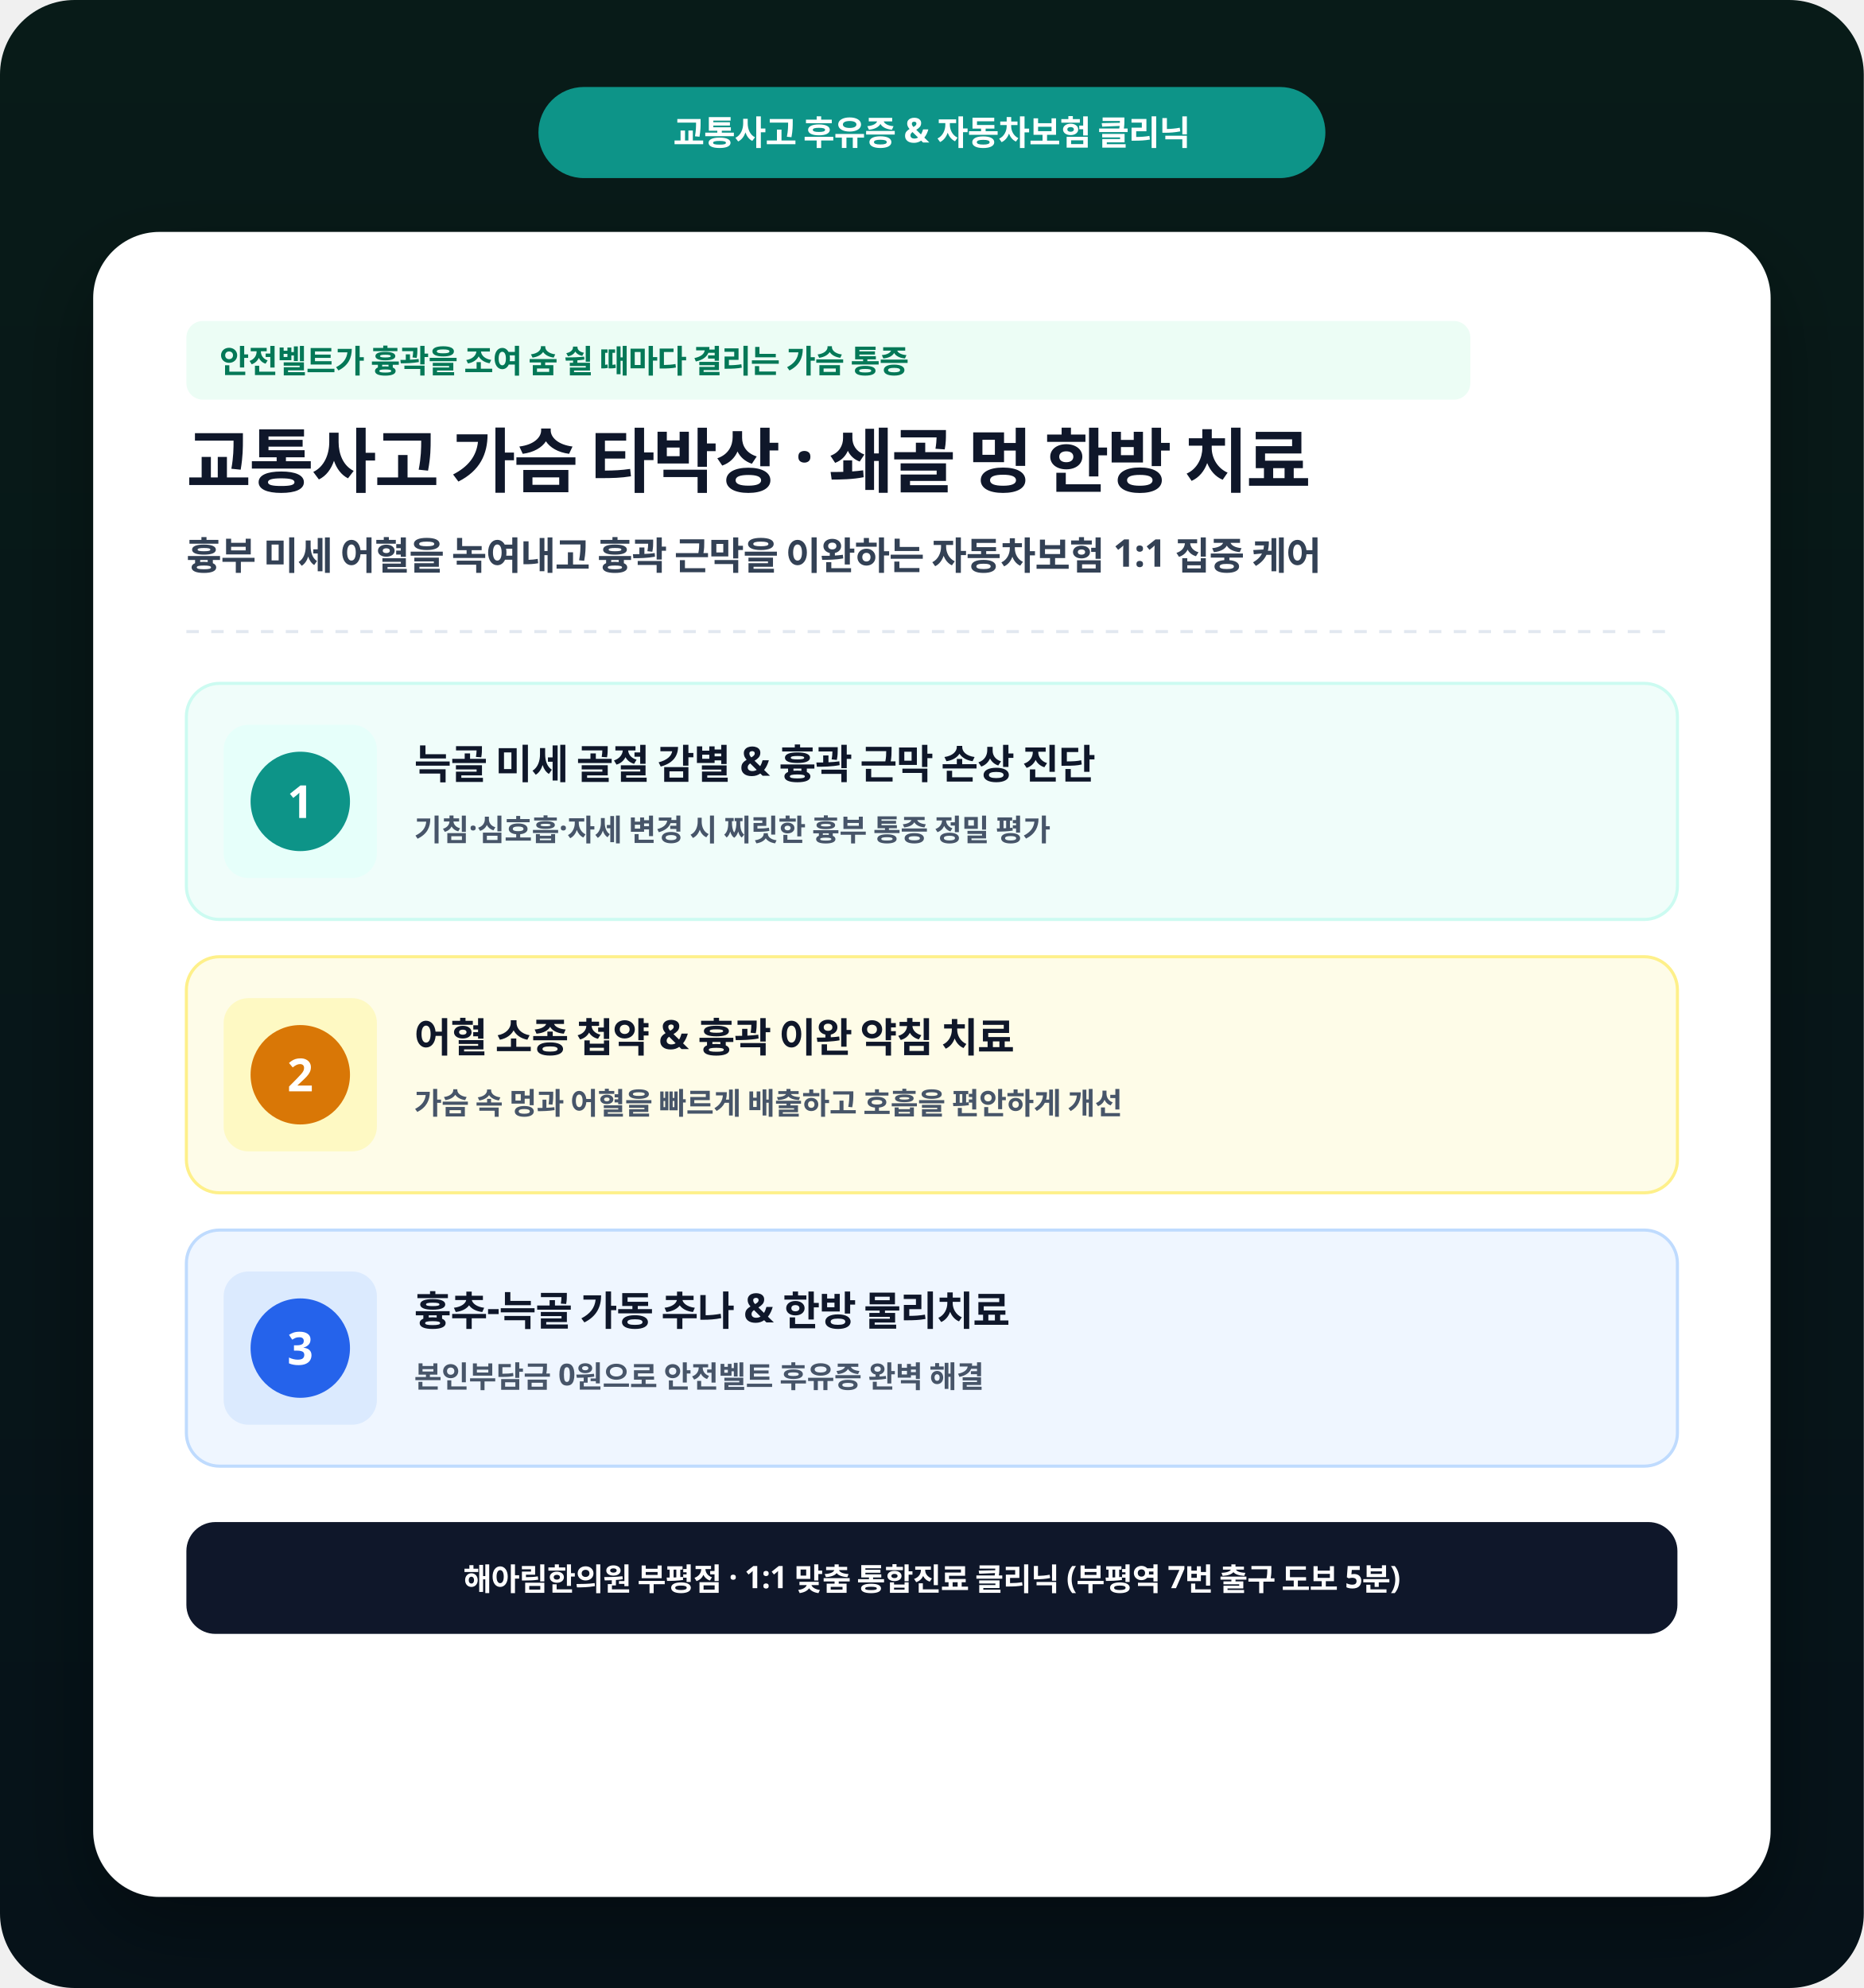
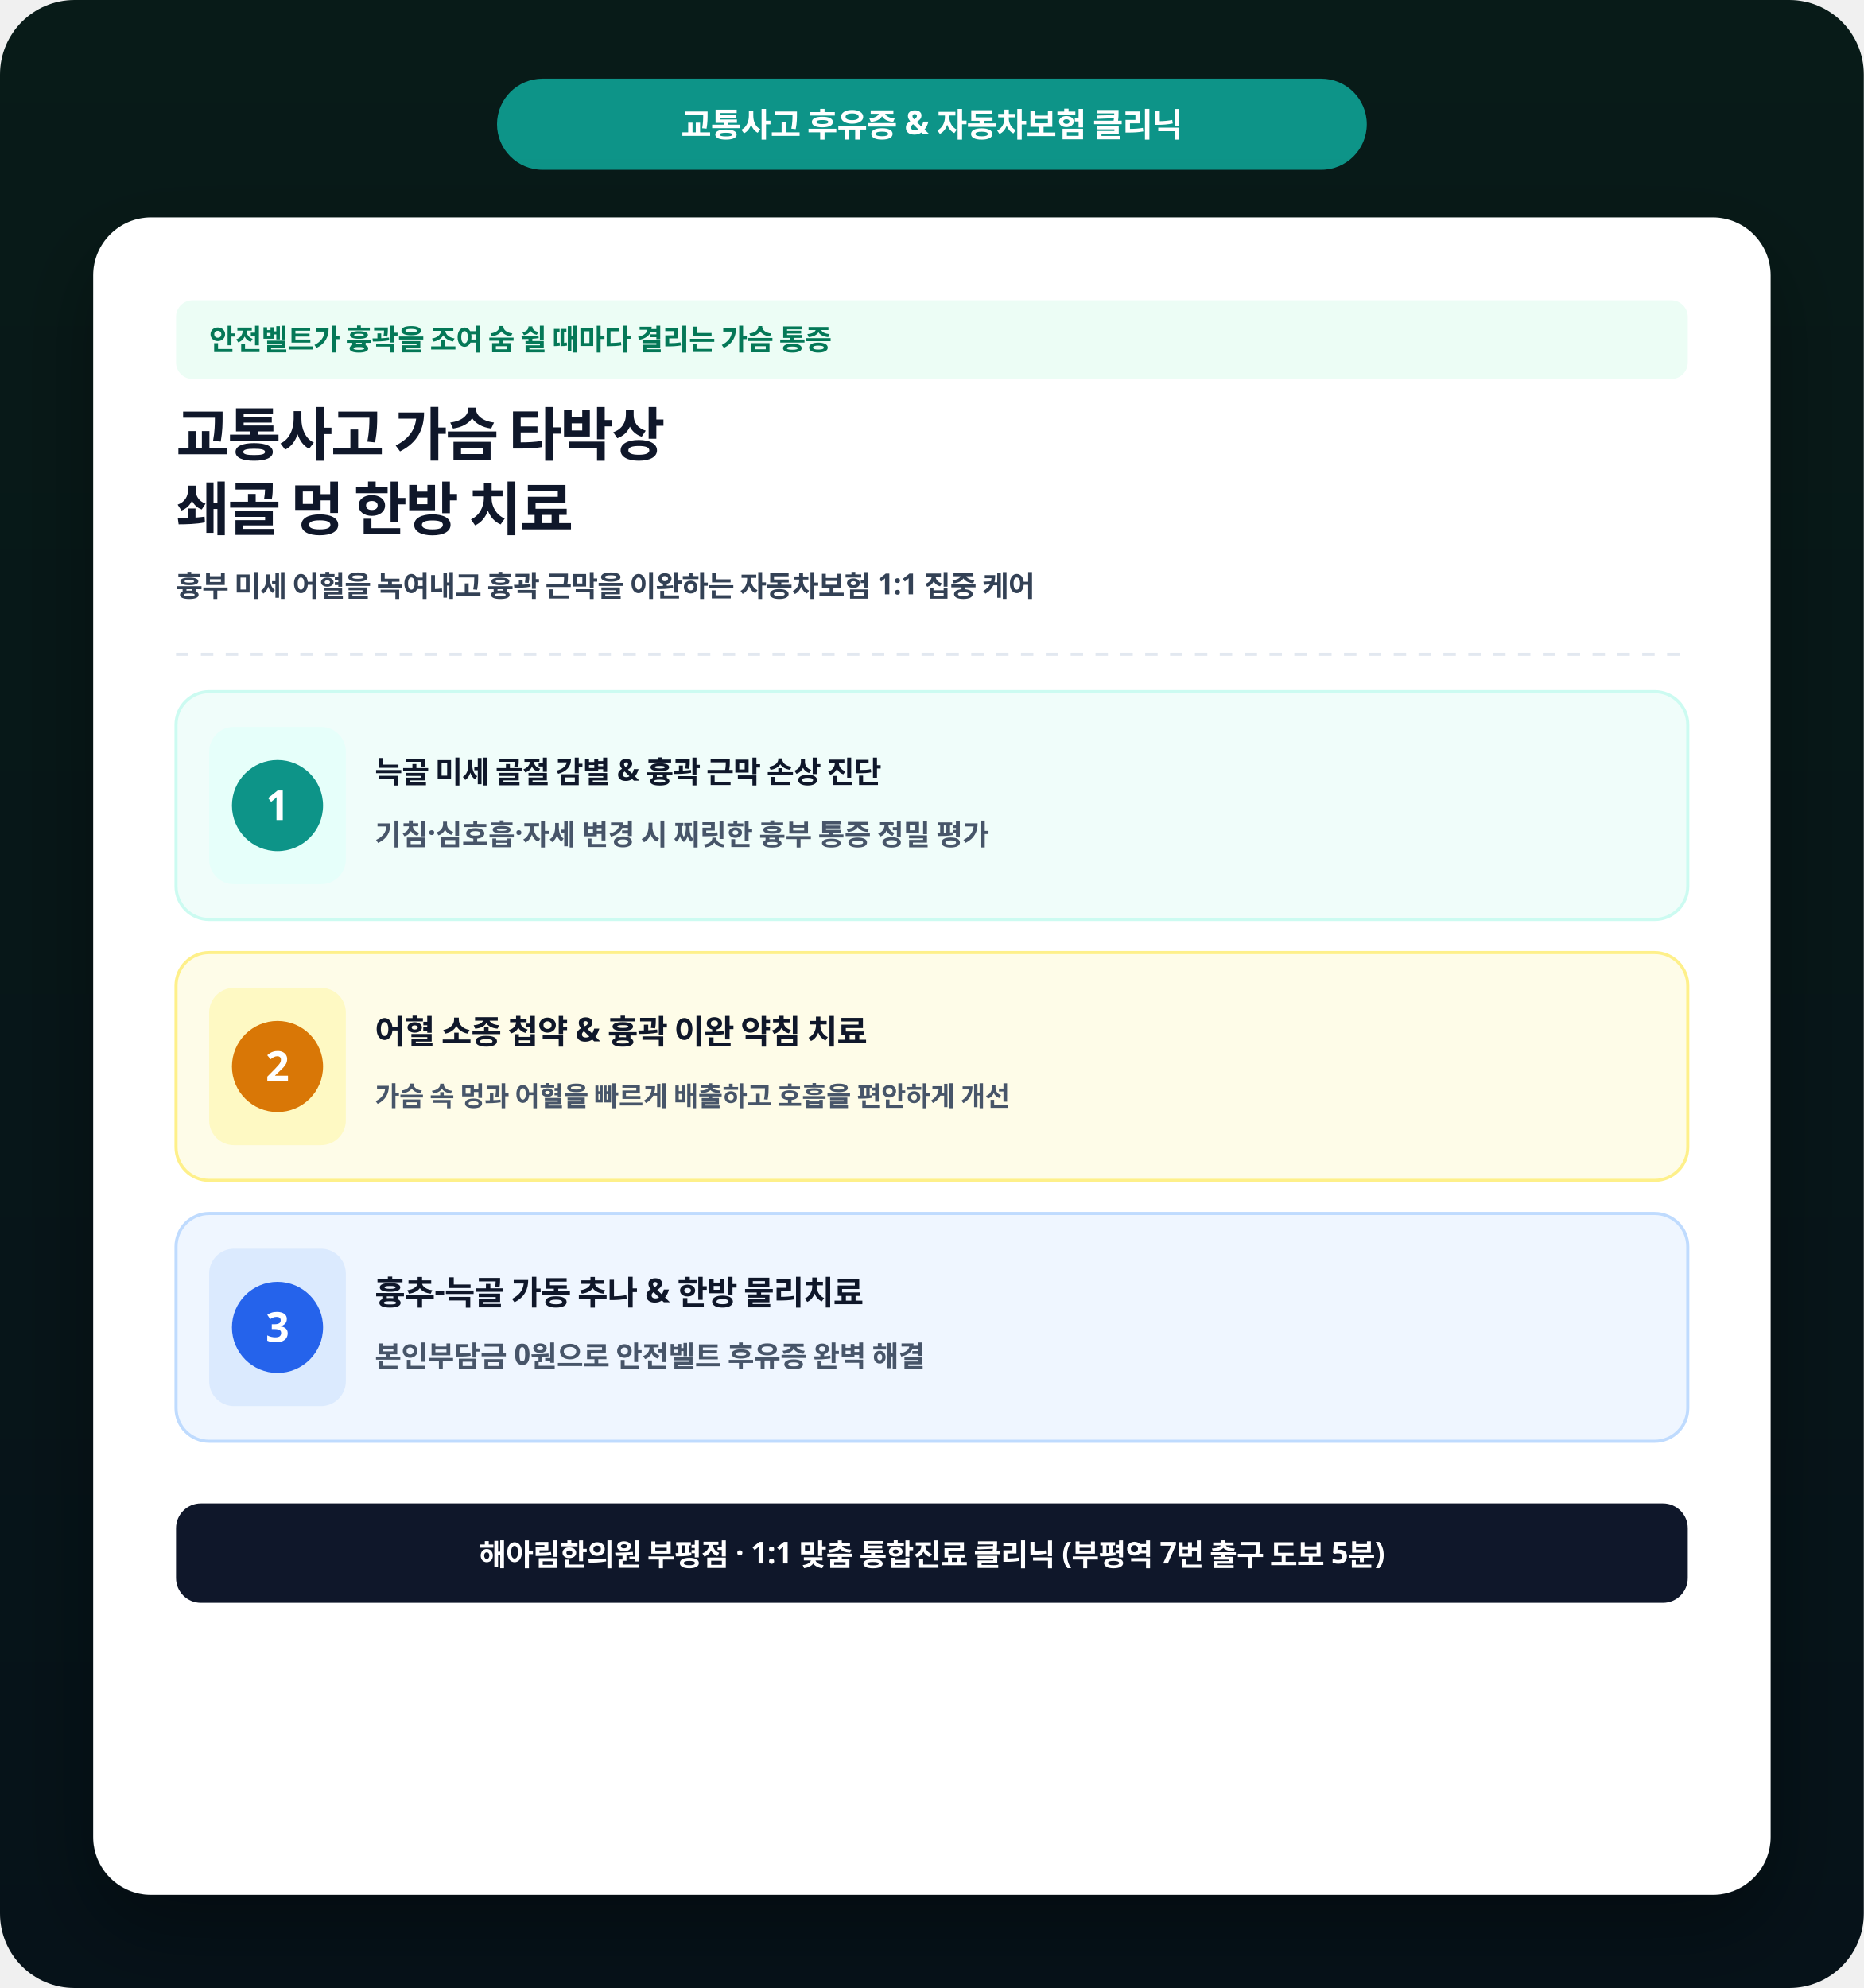
<svg xmlns="http://www.w3.org/2000/svg" width="900" height="960" viewBox="0 0 900 960">
  <defs>
    <linearGradient id="bgGrad" x1="0%" y1="0%" x2="0%" y2="100%">
      <stop offset="0%" stop-color="#081b18" />
      <stop offset="100%" stop-color="#061219" />
    </linearGradient>
    <filter id="cardShadow" x="-10%" y="-10%" width="120%" height="120%">
      <feDropShadow dx="0" dy="16" stdDeviation="20" flood-color="#000000" flood-opacity="0.35" />
    </filter>
  </defs>
  <rect x="0" y="0" width="900" height="960" rx="36" fill="url(#bgGrad)" />
-   <g transform="translate(450, 64)">
-     <rect x="-190" y="-22" width="380" height="44" rx="22" fill="#0d9488" />
-     <text x="0" y="6" font-size="16.5" font-weight="900" fill="#ffffff" text-anchor="middle" font-family="Pretendard, 'Malgun Gothic', sans-serif" letter-spacing="-0.02em">
+   <g transform="translate(450, 60)">
+     <rect x="-210" y="-22" width="420" height="44" rx="22" fill="#0d9488" />
+     <text x="0" y="6" font-size="16" font-weight="900" fill="#ffffff" text-anchor="middle" font-family="Pretendard, 'Malgun Gothic', sans-serif" letter-spacing="-0.02em">
      교통사고 후유증 &amp; 자동차보험 클리닉
    </text>
  </g>
  <g filter="url(#cardShadow)">
-     <rect x="45" y="112" width="810" height="804" rx="32" fill="#ffffff" />
+     <rect x="45" y="105" width="810" height="810" rx="28" fill="#ffffff" />
  </g>
-   <g transform="translate(90, 155)">
-     <rect x="0" y="0" width="620" height="38" rx="8" fill="#ecfdf5" />
-     <text x="16" y="25" font-size="15.5" font-weight="900" fill="#047857" font-family="Pretendard, 'Malgun Gothic', sans-serif" letter-spacing="-0.02em">
+   <g transform="translate(85, 145)">
+     <rect x="0" y="0" width="730" height="38" rx="8" fill="#ecfdf5" />
+     <text x="16" y="24" font-size="14" font-weight="900" fill="#047857" font-family="Pretendard, 'Malgun Gothic', sans-serif" letter-spacing="-0.02em">
      안전벨트가 흉곽을 조여 숨 쉴 때마다 결리는 가슴 통증
    </text>
  </g>
-   <g transform="translate(90, 235)">
-     <text font-size="34" font-weight="900" fill="#0f172a" font-family="Pretendard, 'Malgun Gothic', sans-serif" letter-spacing="-0.03em">
-       교통사고 가슴 타박상 · 쇄골 멍 한방 치료
-     </text>
+   <g>
+     <text x="85" y="220" font-size="28" font-weight="900" fill="#0f172a" font-family="Pretendard, 'Malgun Gothic', sans-serif" letter-spacing="-0.03em">교통사고 가슴 타박상</text>
+     <text x="85" y="256" font-size="28" font-weight="900" fill="#0f172a" font-family="Pretendard, 'Malgun Gothic', sans-serif" letter-spacing="-0.03em">쇄골 멍 한방 치료</text>
  </g>
-   <g transform="translate(90, 275)">
-     <text font-size="18.5" font-weight="800" fill="#334155" font-family="Pretendard, 'Malgun Gothic', sans-serif" letter-spacing="-0.02em">
+   <g>
+     <text x="85" y="288" font-size="14" font-weight="800" fill="#334155" font-family="Pretendard, 'Malgun Gothic', sans-serif" letter-spacing="-0.02em">
      흉부 미세 어혈을 녹여내고 흉곽 근막을 이완하는 자동차보험 1:1 집중 케어
    </text>
  </g>
-   <line x1="90" y1="305" x2="810" y2="305" stroke="#e2e8f0" stroke-width="1.5" stroke-dasharray="6,6" />
-   <g transform="translate(90, 330)">
-     <rect x="0" y="0" width="720" height="114" rx="16" fill="#f0fdfa" stroke="#ccfbf1" stroke-width="1.5" />
-     <rect x="18" y="20" width="74" height="74" rx="12" fill="#e6fffa" />
-     <circle cx="55" cy="57" r="24" fill="#0d9488" />
-     <text x="55" y="65" font-size="22" font-weight="900" fill="#ffffff" text-anchor="middle" font-family="Pretendard, 'Malgun Gothic', sans-serif">1</text>
-     <text x="110" y="46" font-size="19.5" font-weight="900" fill="#0f172a" font-family="Pretendard, 'Malgun Gothic', sans-serif" letter-spacing="-0.02em">
+   <line x1="85" y1="316" x2="815" y2="316" stroke="#e2e8f0" stroke-width="1.5" stroke-dasharray="6,6" />
+   <g transform="translate(85, 334)">
+     <rect x="0" y="0" width="730" height="110" rx="16" fill="#f0fdfa" stroke="#ccfbf1" stroke-width="1.5" />
+     <rect x="16" y="17" width="66" height="76" rx="12" fill="#e6fffa" />
+     <circle cx="49" cy="55" r="22" fill="#0d9488" />
+     <text x="49" y="62" font-size="20" font-weight="900" fill="#ffffff" text-anchor="middle" font-family="Pretendard, 'Malgun Gothic', sans-serif">1</text>
+     <text x="96" y="44" font-size="14.5" font-weight="900" fill="#0f172a" font-family="Pretendard, 'Malgun Gothic', sans-serif" letter-spacing="-0.02em">
      늑골 미세 골절 감별 &amp; 흉곽 근막 손상 진단
    </text>
-     <text x="110" y="76" font-size="14.5" font-weight="600" fill="#475569" font-family="Pretendard, 'Malgun Gothic', sans-serif" letter-spacing="-0.01em">
+     <text x="96" y="74" font-size="14" font-weight="600" fill="#475569" font-family="Pretendard, 'Malgun Gothic', sans-serif" letter-spacing="-0.01em">
      기침·심호흡·자세 변경 시 찌릿한 흉부 통증 정밀 평가
    </text>
  </g>
-   <g transform="translate(90, 462)">
-     <rect x="0" y="0" width="720" height="114" rx="16" fill="#fefce8" stroke="#fef08a" stroke-width="1.5" />
-     <rect x="18" y="20" width="74" height="74" rx="12" fill="#fef9c3" />
-     <circle cx="55" cy="57" r="24" fill="#d97706" />
-     <text x="55" y="65" font-size="22" font-weight="900" fill="#ffffff" text-anchor="middle" font-family="Pretendard, 'Malgun Gothic', sans-serif">2</text>
-     <text x="110" y="46" font-size="19.5" font-weight="900" fill="#0f172a" font-family="Pretendard, 'Malgun Gothic', sans-serif" letter-spacing="-0.02em">
+   <g transform="translate(85, 460)">
+     <rect x="0" y="0" width="730" height="110" rx="16" fill="#fefce8" stroke="#fef08a" stroke-width="1.5" />
+     <rect x="16" y="17" width="66" height="76" rx="12" fill="#fef9c3" />
+     <circle cx="49" cy="55" r="22" fill="#d97706" />
+     <text x="49" y="62" font-size="20" font-weight="900" fill="#ffffff" text-anchor="middle" font-family="Pretendard, 'Malgun Gothic', sans-serif">2</text>
+     <text x="96" y="44" font-size="16" font-weight="900" fill="#0f172a" font-family="Pretendard, 'Malgun Gothic', sans-serif" letter-spacing="-0.02em">
      어혈 소종 첩약 &amp; 흉곽 이완 약침 치료
    </text>
-     <text x="110" y="76" font-size="14.5" font-weight="600" fill="#475569" font-family="Pretendard, 'Malgun Gothic', sans-serif" letter-spacing="-0.01em">
+     <text x="96" y="74" font-size="13" font-weight="600" fill="#475569" font-family="Pretendard, 'Malgun Gothic', sans-serif" letter-spacing="-0.01em">
      가슴 속 멍과 어혈을 빠르게 배출하고 호흡을 편안하게 개선
    </text>
  </g>
-   <g transform="translate(90, 594)">
-     <rect x="0" y="0" width="720" height="114" rx="16" fill="#eff6ff" stroke="#bfdbfe" stroke-width="1.5" />
-     <rect x="18" y="20" width="74" height="74" rx="12" fill="#dbeafe" />
-     <circle cx="55" cy="57" r="24" fill="#2563eb" />
-     <text x="55" y="65" font-size="22" font-weight="900" fill="#ffffff" text-anchor="middle" font-family="Pretendard, 'Malgun Gothic', sans-serif">3</text>
-     <text x="110" y="46" font-size="19.5" font-weight="900" fill="#0f172a" font-family="Pretendard, 'Malgun Gothic', sans-serif" letter-spacing="-0.02em">
+   <g transform="translate(85, 586)">
+     <rect x="0" y="0" width="730" height="110" rx="16" fill="#eff6ff" stroke="#bfdbfe" stroke-width="1.5" />
+     <rect x="16" y="17" width="66" height="76" rx="12" fill="#dbeafe" />
+     <circle cx="49" cy="55" r="22" fill="#2563eb" />
+     <text x="49" y="62" font-size="20" font-weight="900" fill="#ffffff" text-anchor="middle" font-family="Pretendard, 'Malgun Gothic', sans-serif">3</text>
+     <text x="96" y="44" font-size="16" font-weight="900" fill="#0f172a" font-family="Pretendard, 'Malgun Gothic', sans-serif" letter-spacing="-0.02em">
      흉추-늑골 가동 추나 &amp; 한방 물리치료
    </text>
-     <text x="110" y="76" font-size="14.5" font-weight="600" fill="#475569" font-family="Pretendard, 'Malgun Gothic', sans-serif" letter-spacing="-0.01em">
+     <text x="96" y="74" font-size="14" font-weight="600" fill="#475569" font-family="Pretendard, 'Malgun Gothic', sans-serif" letter-spacing="-0.01em">
      본인부담금 0원으로 안전벨트 후유증 완벽 해결
    </text>
  </g>
-   <g transform="translate(90, 735)">
-     <rect x="0" y="0" width="720" height="54" rx="14" fill="#0f172a" />
-     <text x="360" y="33" font-size="15" font-weight="800" fill="#ffffff" text-anchor="middle" font-family="Pretendard, 'Malgun Gothic', sans-serif" letter-spacing="-0.02em">
+   <g transform="translate(85, 726)">
+     <rect x="0" y="0" width="730" height="48" rx="12" fill="#0f172a" />
+     <text x="365" y="30" font-size="14.5" font-weight="800" fill="#ffffff" text-anchor="middle" font-family="Pretendard, 'Malgun Gothic', sans-serif" letter-spacing="-0.02em">
      해아림한의원 부평점 · 1:1 맞춤 통합진료 클리닉 (부평역 7번 출구 도보 5분)
    </text>
  </g>
</svg>
